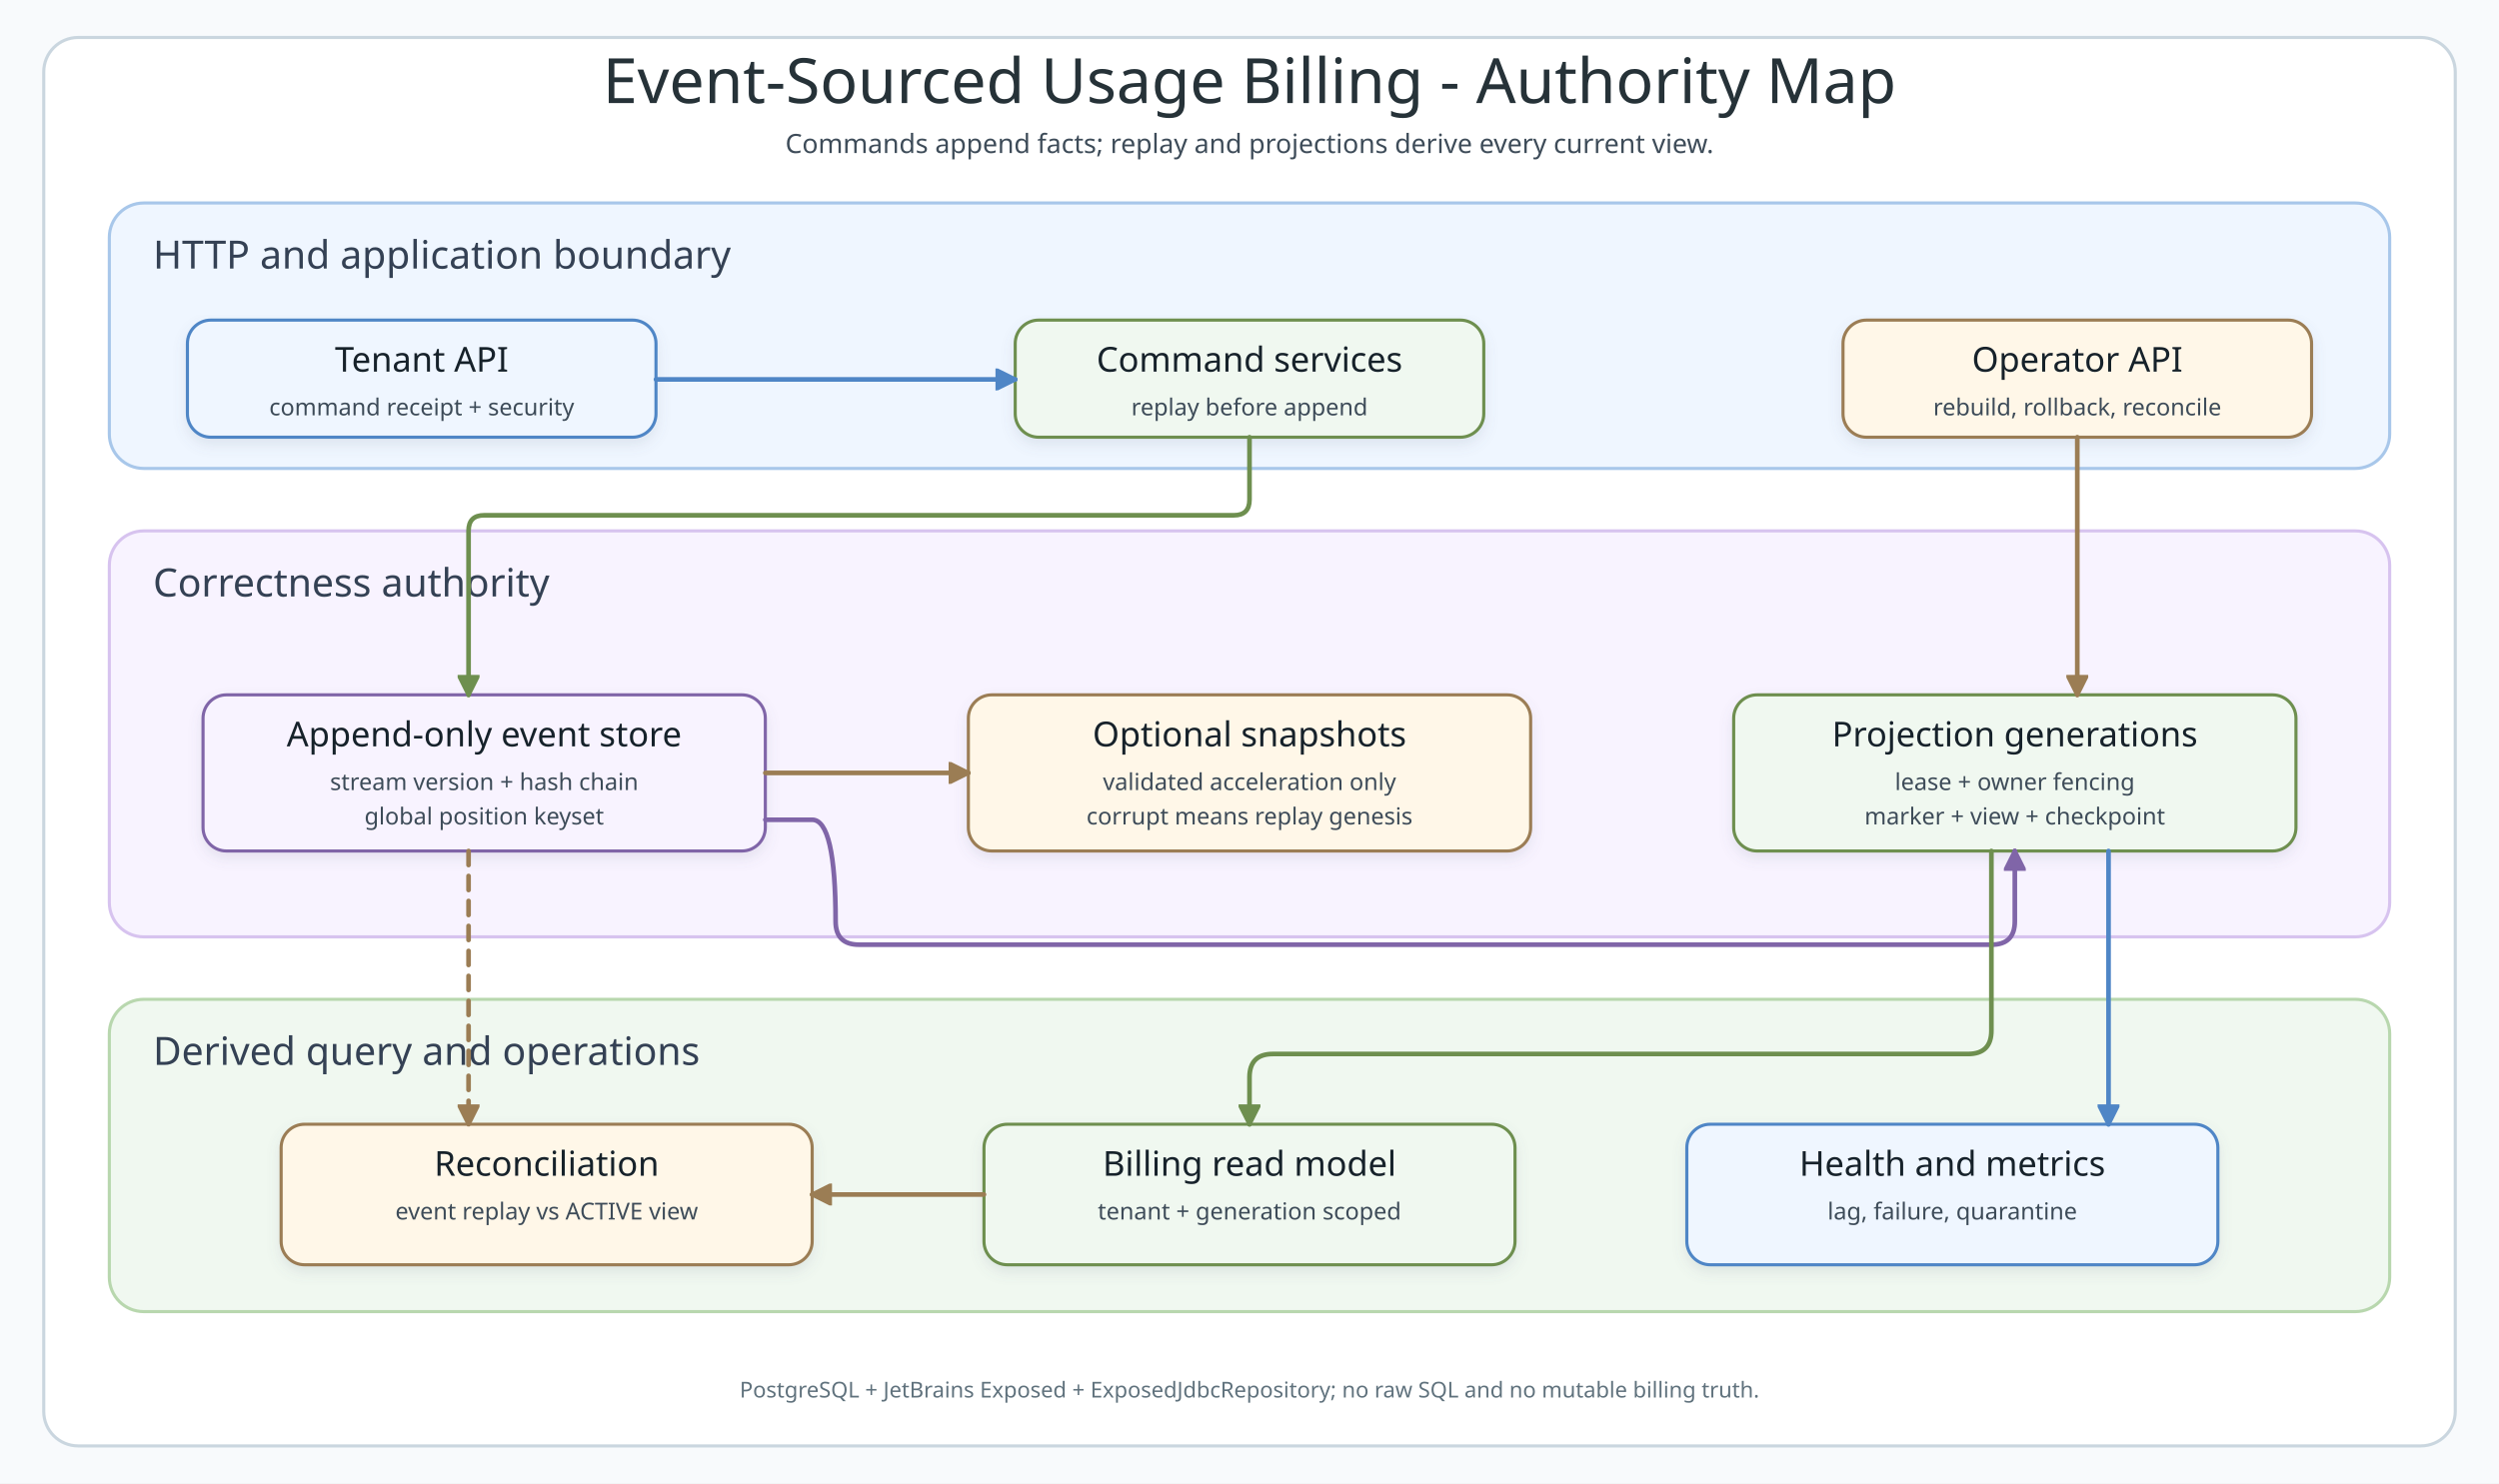
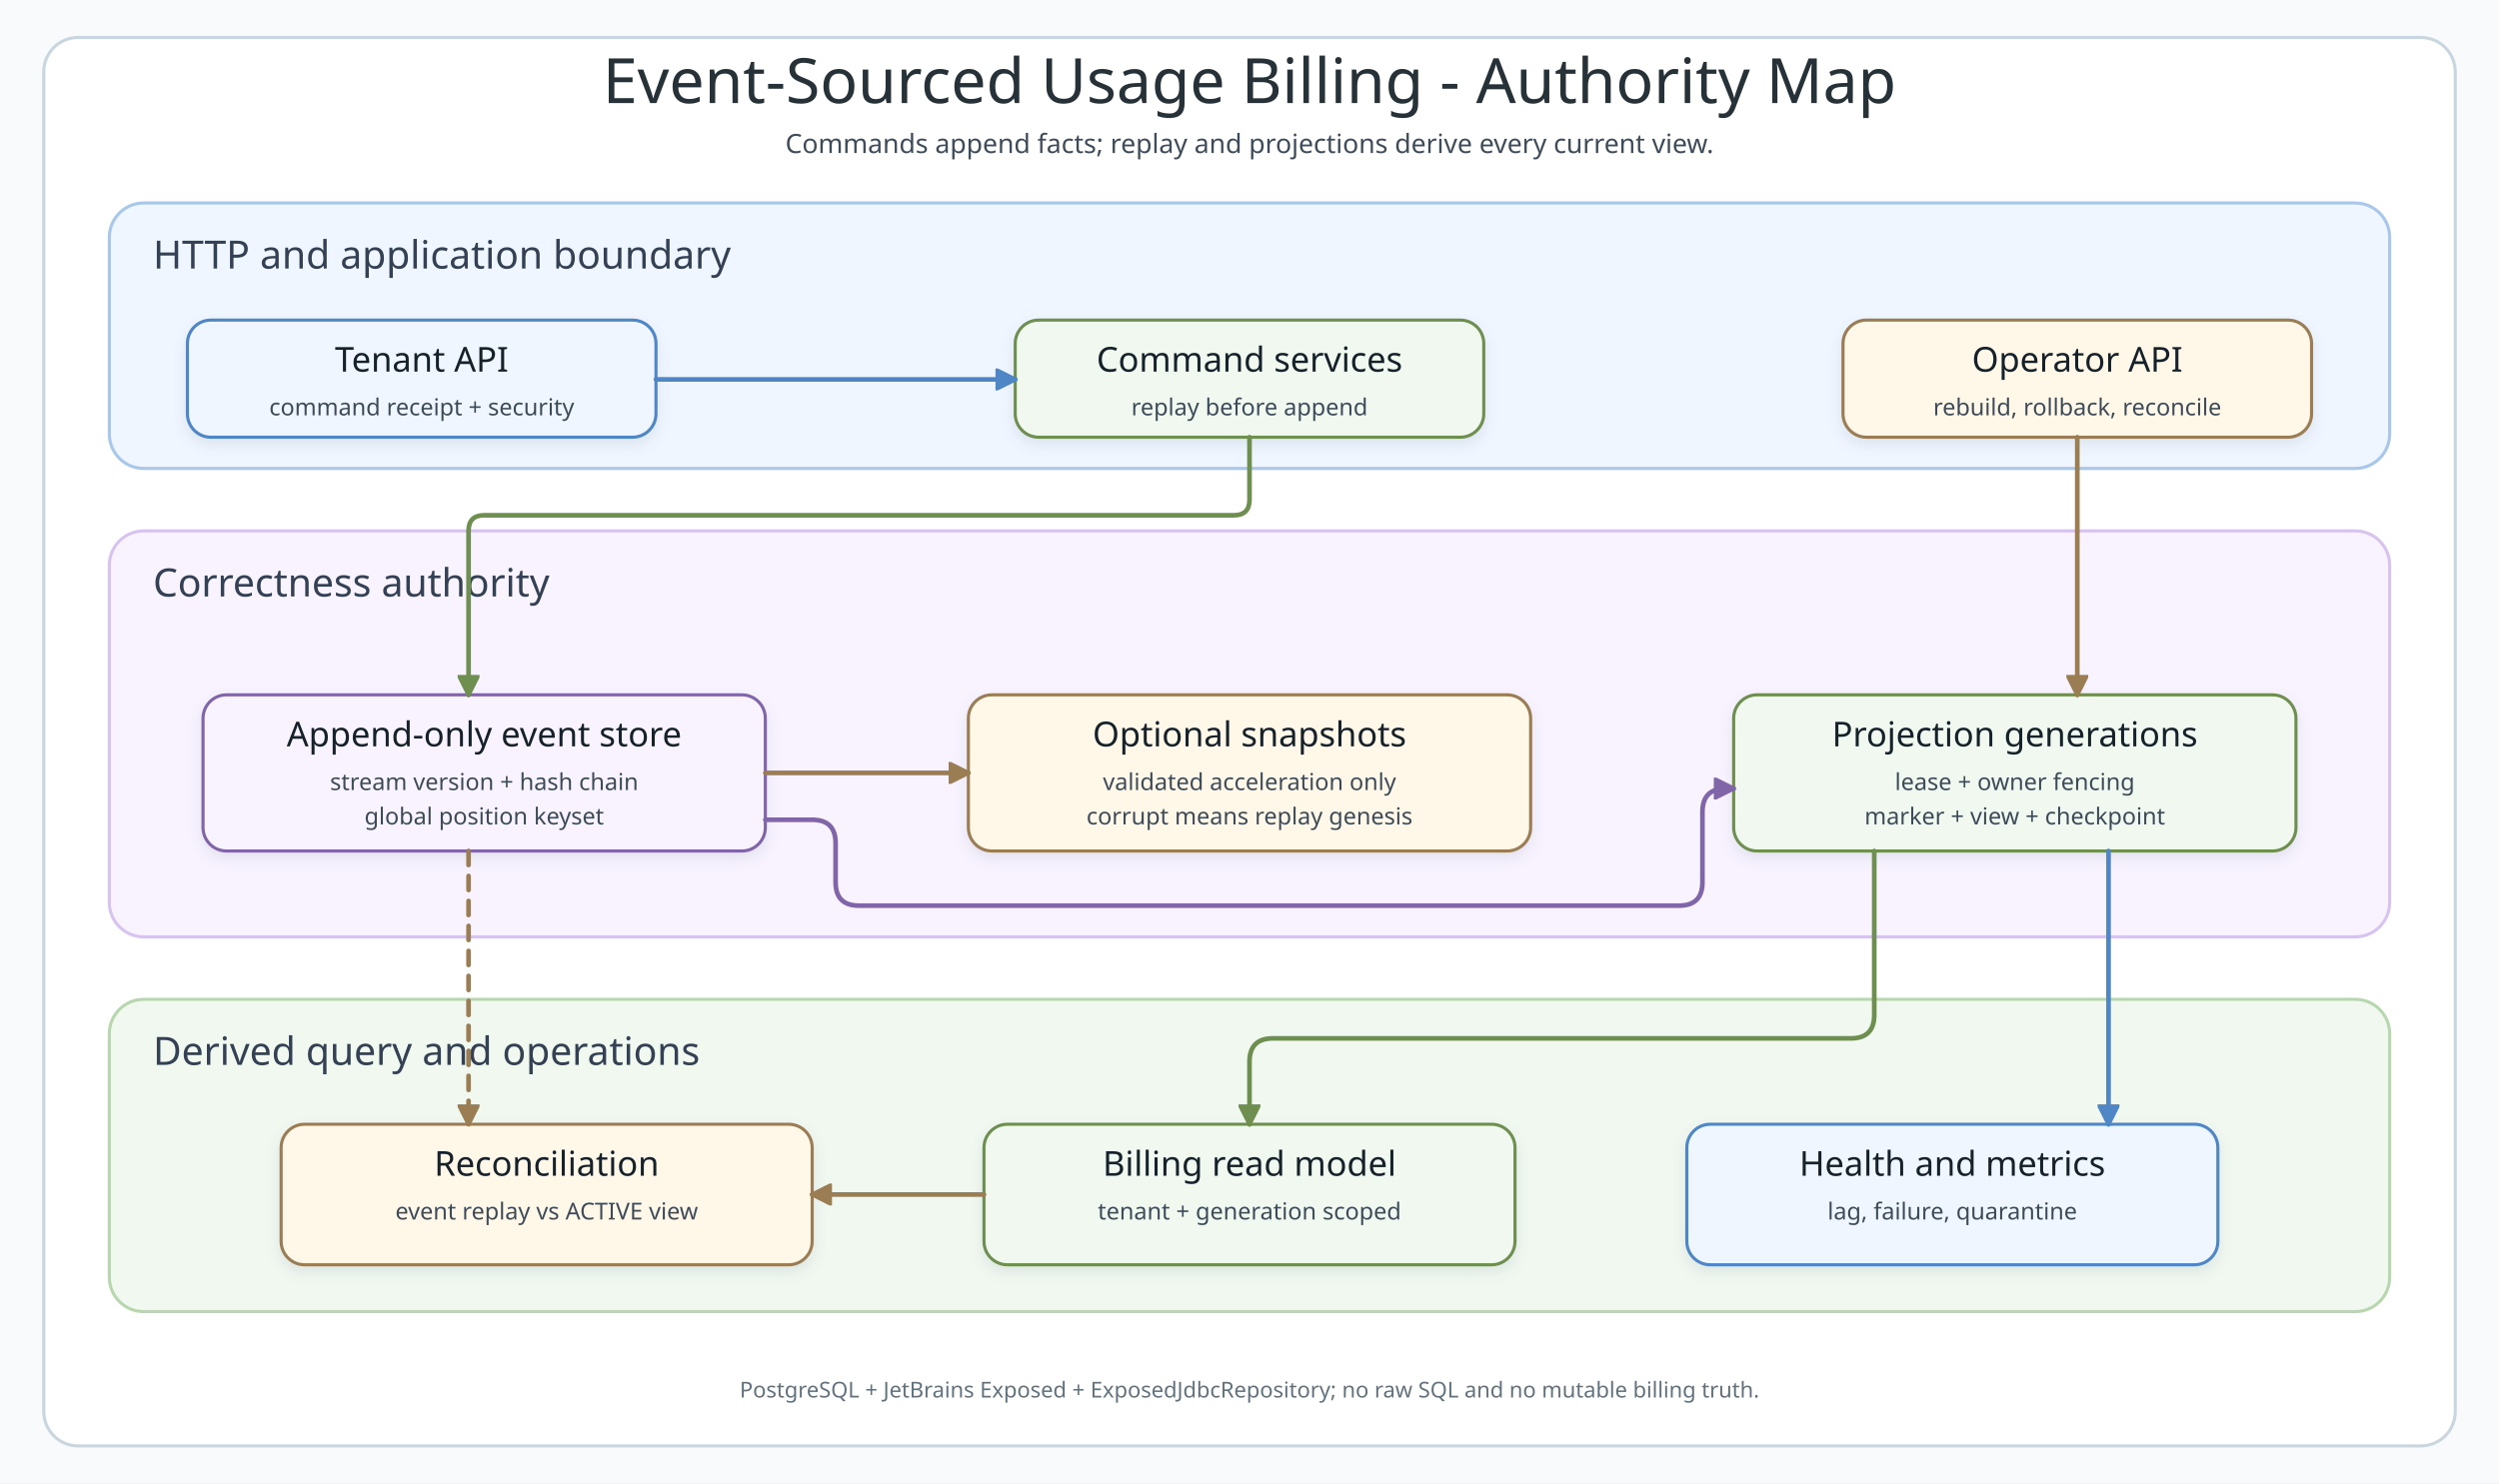
<svg xmlns="http://www.w3.org/2000/svg" width="1600" height="950" viewBox="0 0 1600 950" role="img" aria-labelledby="title desc">
  <defs>
    <filter id="shadow" x="-10%" y="-10%" width="120%" height="130%">
      <feDropShadow dx="0" dy="4" stdDeviation="4" flood-color="#64748B" flood-opacity="0.14" />
    </filter>
    <marker id="seq-blue" viewBox="0 0 10 10" markerWidth="14" markerHeight="14" refX="9" refY="5" orient="auto" markerUnits="userSpaceOnUse">
      <path d="M 0 0 L 10 5 L 0 10 Z" fill="#4F86C6" stroke="#4F86C6" stroke-dasharray="none" />
    </marker>
    <marker id="seq-green" viewBox="0 0 10 10" markerWidth="14" markerHeight="14" refX="9" refY="5" orient="auto" markerUnits="userSpaceOnUse">
      <path d="M 0 0 L 10 5 L 0 10 Z" fill="#6E8F4F" stroke="#6E8F4F" stroke-dasharray="none" />
    </marker>
    <marker id="seq-amber" viewBox="0 0 10 10" markerWidth="14" markerHeight="14" refX="9" refY="5" orient="auto" markerUnits="userSpaceOnUse">
      <path d="M 0 0 L 10 5 L 0 10 Z" fill="#9B7D54" stroke="#9B7D54" stroke-dasharray="none" />
    </marker>
    <marker id="seq-red" viewBox="0 0 10 10" markerWidth="14" markerHeight="14" refX="9" refY="5" orient="auto" markerUnits="userSpaceOnUse">
      <path d="M 0 0 L 10 5 L 0 10 Z" fill="#B86868" stroke="#B86868" stroke-dasharray="none" />
    </marker>
    <marker id="seq-purple" viewBox="0 0 10 10" markerWidth="14" markerHeight="14" refX="9" refY="5" orient="auto" markerUnits="userSpaceOnUse">
      <path d="M 0 0 L 10 5 L 0 10 Z" fill="#8065A8" stroke="#8065A8" stroke-dasharray="none" />
    </marker>
    <marker id="seq-teal" viewBox="0 0 10 10" markerWidth="14" markerHeight="14" refX="9" refY="5" orient="auto" markerUnits="userSpaceOnUse">
      <path d="M 0 0 L 10 5 L 0 10 Z" fill="#2D948C" stroke="#2D948C" stroke-dasharray="none" />
    </marker>
    <style>
  .bg{fill:#F8FAFC}.frame{fill:#FFF;stroke:#CAD6DF;stroke-width:2}.alt{fill:none;stroke:#DFC69A;stroke-width:2}.zone{stroke-width:2}.blueZone{fill:#EFF6FF;stroke:#A8C7EA}.greenZone{fill:#F0F8F0;stroke:#B8D7AE}.purpleZone{fill:#F8F3FF;stroke:#D7C3EF}.amberZone{fill:#FFF7E8;stroke:#DFC69A}.title{font-family:"Architects Daughter";font-size:40px;fill:#263238}.subtitle,.body,.small,.msg,.footer{font-family:"Comic Mono";fill:#3E4C59}.subtitle{font-size:17px}.zoneTitle{font-family:"Architects Daughter";font-size:25px;fill:#344154}.cardTitle,.participant{font-family:"Architects Daughter";font-size:22px;fill:#16202A}.body{font-size:15px}.small{font-size:13px;fill:#5B6975}.footer{font-size:14px;fill:#60727D}.card{fill:#FFF;stroke:#9FB0BC;stroke-width:2}.blueCard{fill:#EFF6FF;stroke:#4F86C6}.greenCard{fill:#F0F8F0;stroke:#6E8F4F}.amberCard{fill:#FFF7E8;stroke:#9B7D54}.redCard{fill:#FFF0F0;stroke:#B86868}.purpleCard{fill:#F8F3FF;stroke:#8065A8}.edgePath{fill:none;stroke-width:3;stroke-linecap:round;stroke-linejoin:round}.blueEdge{stroke:#4F86C6;marker-end:url(#seq-blue)}.greenEdge{stroke:#6E8F4F;marker-end:url(#seq-green)}.amberEdge{stroke:#9B7D54;marker-end:url(#seq-amber)}.redEdge{stroke:#B86868;marker-end:url(#seq-red)}.purpleEdge{stroke:#8065A8;marker-end:url(#seq-purple)}.tealEdge{stroke:#2D948C;marker-end:url(#seq-teal)}.dashed{stroke-dasharray:9 7}.lifeline{stroke:#9AAAB1;stroke-width:2;stroke-dasharray:7 8}.activation{fill:#EAF6EF;stroke:#6F9278;stroke-width:1.5}.labelPill{fill:#FFF;stroke:#D7E0E4;stroke-width:1.5}.badge{font-family:"Comic Mono";font-size:13px;font-weight:700}.frameLabel{font-family:"Architects Daughter";font-size:18px;fill:#8B6A3E}
</style>
  </defs>
  <rect class="bg" width="1600" height="950" />
  <rect class="frame" x="28" y="24" width="1544" height="902" rx="22" />
  <text class="title" x="800" y="66" text-anchor="middle">Event-Sourced Usage Billing - Authority Map</text>
  <text class="subtitle" x="800" y="98" text-anchor="middle">Commands append facts; replay and projections derive every current view.</text>
  <rect class="zone blueZone" x="70" y="130" width="1460" height="170" rx="22" />
  <text class="zoneTitle" x="98" y="172">HTTP and application boundary</text>
  <g class="node" data-node="tenant-api" filter="url(#shadow)">
    <rect class="card blueCard" x="120" y="205" width="300" height="75" rx="15" />
    <text class="cardTitle" x="270" y="238" text-anchor="middle">Tenant API</text>
    <text class="body" x="270" y="266" text-anchor="middle">command receipt + security</text>
  </g>
  <g class="node" data-node="commands" filter="url(#shadow)">
    <rect class="card greenCard" x="650" y="205" width="300" height="75" rx="15" />
    <text class="cardTitle" x="800" y="238" text-anchor="middle">Command services</text>
    <text class="body" x="800" y="266" text-anchor="middle">replay before append</text>
  </g>
  <g class="node" data-node="operator" filter="url(#shadow)">
    <rect class="card amberCard" x="1180" y="205" width="300" height="75" rx="15" />
    <text class="cardTitle" x="1330" y="238" text-anchor="middle">Operator API</text>
    <text class="body" x="1330" y="266" text-anchor="middle">rebuild, rollback, reconcile</text>
  </g>
  <rect class="zone purpleZone" x="70" y="340" width="1460" height="260" rx="22" />
  <text class="zoneTitle" x="98" y="382">Correctness authority</text>
  <g class="node" data-node="event-store" filter="url(#shadow)">
    <rect class="card purpleCard" x="130" y="445" width="360" height="100" rx="15" />
    <text class="cardTitle" x="310" y="478" text-anchor="middle">Append-only event store</text>
    <text class="body" x="310" y="506" text-anchor="middle">stream version + hash chain</text>
    <text class="body" x="310" y="528" text-anchor="middle">global position keyset</text>
  </g>
  <g class="node" data-node="snapshot" filter="url(#shadow)">
    <rect class="card amberCard" x="620" y="445" width="360" height="100" rx="15" />
    <text class="cardTitle" x="800" y="478" text-anchor="middle">Optional snapshots</text>
    <text class="body" x="800" y="506" text-anchor="middle">validated acceleration only</text>
    <text class="body" x="800" y="528" text-anchor="middle">corrupt means replay genesis</text>
  </g>
  <g class="node" data-node="projection" filter="url(#shadow)">
    <rect class="card greenCard" x="1110" y="445" width="360" height="100" rx="15" />
    <text class="cardTitle" x="1290" y="478" text-anchor="middle">Projection generations</text>
    <text class="body" x="1290" y="506" text-anchor="middle">lease + owner fencing</text>
    <text class="body" x="1290" y="528" text-anchor="middle">marker + view + checkpoint</text>
  </g>
  <rect class="zone greenZone" x="70" y="640" width="1460" height="200" rx="22" />
  <text class="zoneTitle" x="98" y="682">Derived query and operations</text>
  <g class="node" data-node="reconcile" filter="url(#shadow)">
    <rect class="card amberCard" x="180" y="720" width="340" height="90" rx="15" />
    <text class="cardTitle" x="350" y="753" text-anchor="middle">Reconciliation</text>
    <text class="body" x="350" y="781" text-anchor="middle">event replay vs ACTIVE view</text>
  </g>
  <g class="node" data-node="read-model" filter="url(#shadow)">
    <rect class="card greenCard" x="630" y="720" width="340" height="90" rx="15" />
    <text class="cardTitle" x="800" y="753" text-anchor="middle">Billing read model</text>
    <text class="body" x="800" y="781" text-anchor="middle">tenant + generation scoped</text>
  </g>
  <g class="node" data-node="health" filter="url(#shadow)">
    <rect class="card blueCard" x="1080" y="720" width="340" height="90" rx="15" />
    <text class="cardTitle" x="1250" y="753" text-anchor="middle">Health and metrics</text>
    <text class="body" x="1250" y="781" text-anchor="middle">lag, failure, quarantine</text>
  </g>
  <g class="edge" data-edge="api-command" data-label="authenticated command">
    <path data-connector="api-command" class="edgePath blueEdge" d="M420 243 L650 243" />
  </g>
  <g class="edge" data-edge="command-store" data-label="append expected version">
    <path data-connector="command-store" class="edgePath greenEdge" d="M800 280 L800 320 Q 800 330 790 330 L310 330 Q 300 330 300 340 L300 445" />
  </g>
  <g class="edge" data-edge="operator-projection" data-label="bounded recovery">
    <path data-connector="operator-projection" class="edgePath amberEdge" d="M1330 280 L1330 445" />
  </g>
  <g class="edge" data-edge="store-snapshot" data-label="validated seed">
    <path data-connector="store-snapshot" class="edgePath amberEdge" d="M490 495 L620 495" />
  </g>
  <g class="edge" data-edge="store-projection" data-label="global position feed">
-     <path data-connector="store-projection" class="edgePath purpleEdge" d="M490 525 L520 525 Q 535 525 535 590 Q 535 605 550 605 L1275 605 Q 1290 605 1290 590 L1290 545" />
+     <path data-connector="store-projection" class="edgePath purpleEdge" d="M490 525 L520 525 Q 535 525 535 540 L535 565 Q 535 580 550 580 L1075 580 Q 1090 580 1090 565 L1090 520 Q 1090 505 1105 505 L1110 505" />
  </g>
  <g class="edge" data-edge="projection-read" data-label="active alias">
-     <path data-connector="projection-read" class="edgePath greenEdge" d="M1275 545 L1275 660 Q 1275 675 1260 675 L815 675 Q 800 675 800 690 L800 720" />
+     <path data-connector="projection-read" class="edgePath greenEdge" d="M1200 545 L1200 650 Q 1200 665 1185 665 L815 665 Q 800 665 800 680 L800 720" />
  </g>
  <g class="edge" data-edge="projection-health" data-label="lag and failure">
    <path data-connector="projection-health" class="edgePath blueEdge" d="M1350 545 L1350 720" />
  </g>
  <g class="edge" data-edge="store-reconcile" data-label="authoritative replay">
    <path data-connector="store-reconcile" class="edgePath amberEdge dashed" d="M300 545 L300 720" />
  </g>
  <g class="edge" data-edge="read-reconcile" data-label="actual total">
    <path data-connector="read-reconcile" class="edgePath amberEdge" d="M630 765 L520 765" />
  </g>
  <text class="footer" x="800" y="895" text-anchor="middle">PostgreSQL + JetBrains Exposed + ExposedJdbcRepository; no raw SQL and no mutable billing truth.</text>
</svg>
